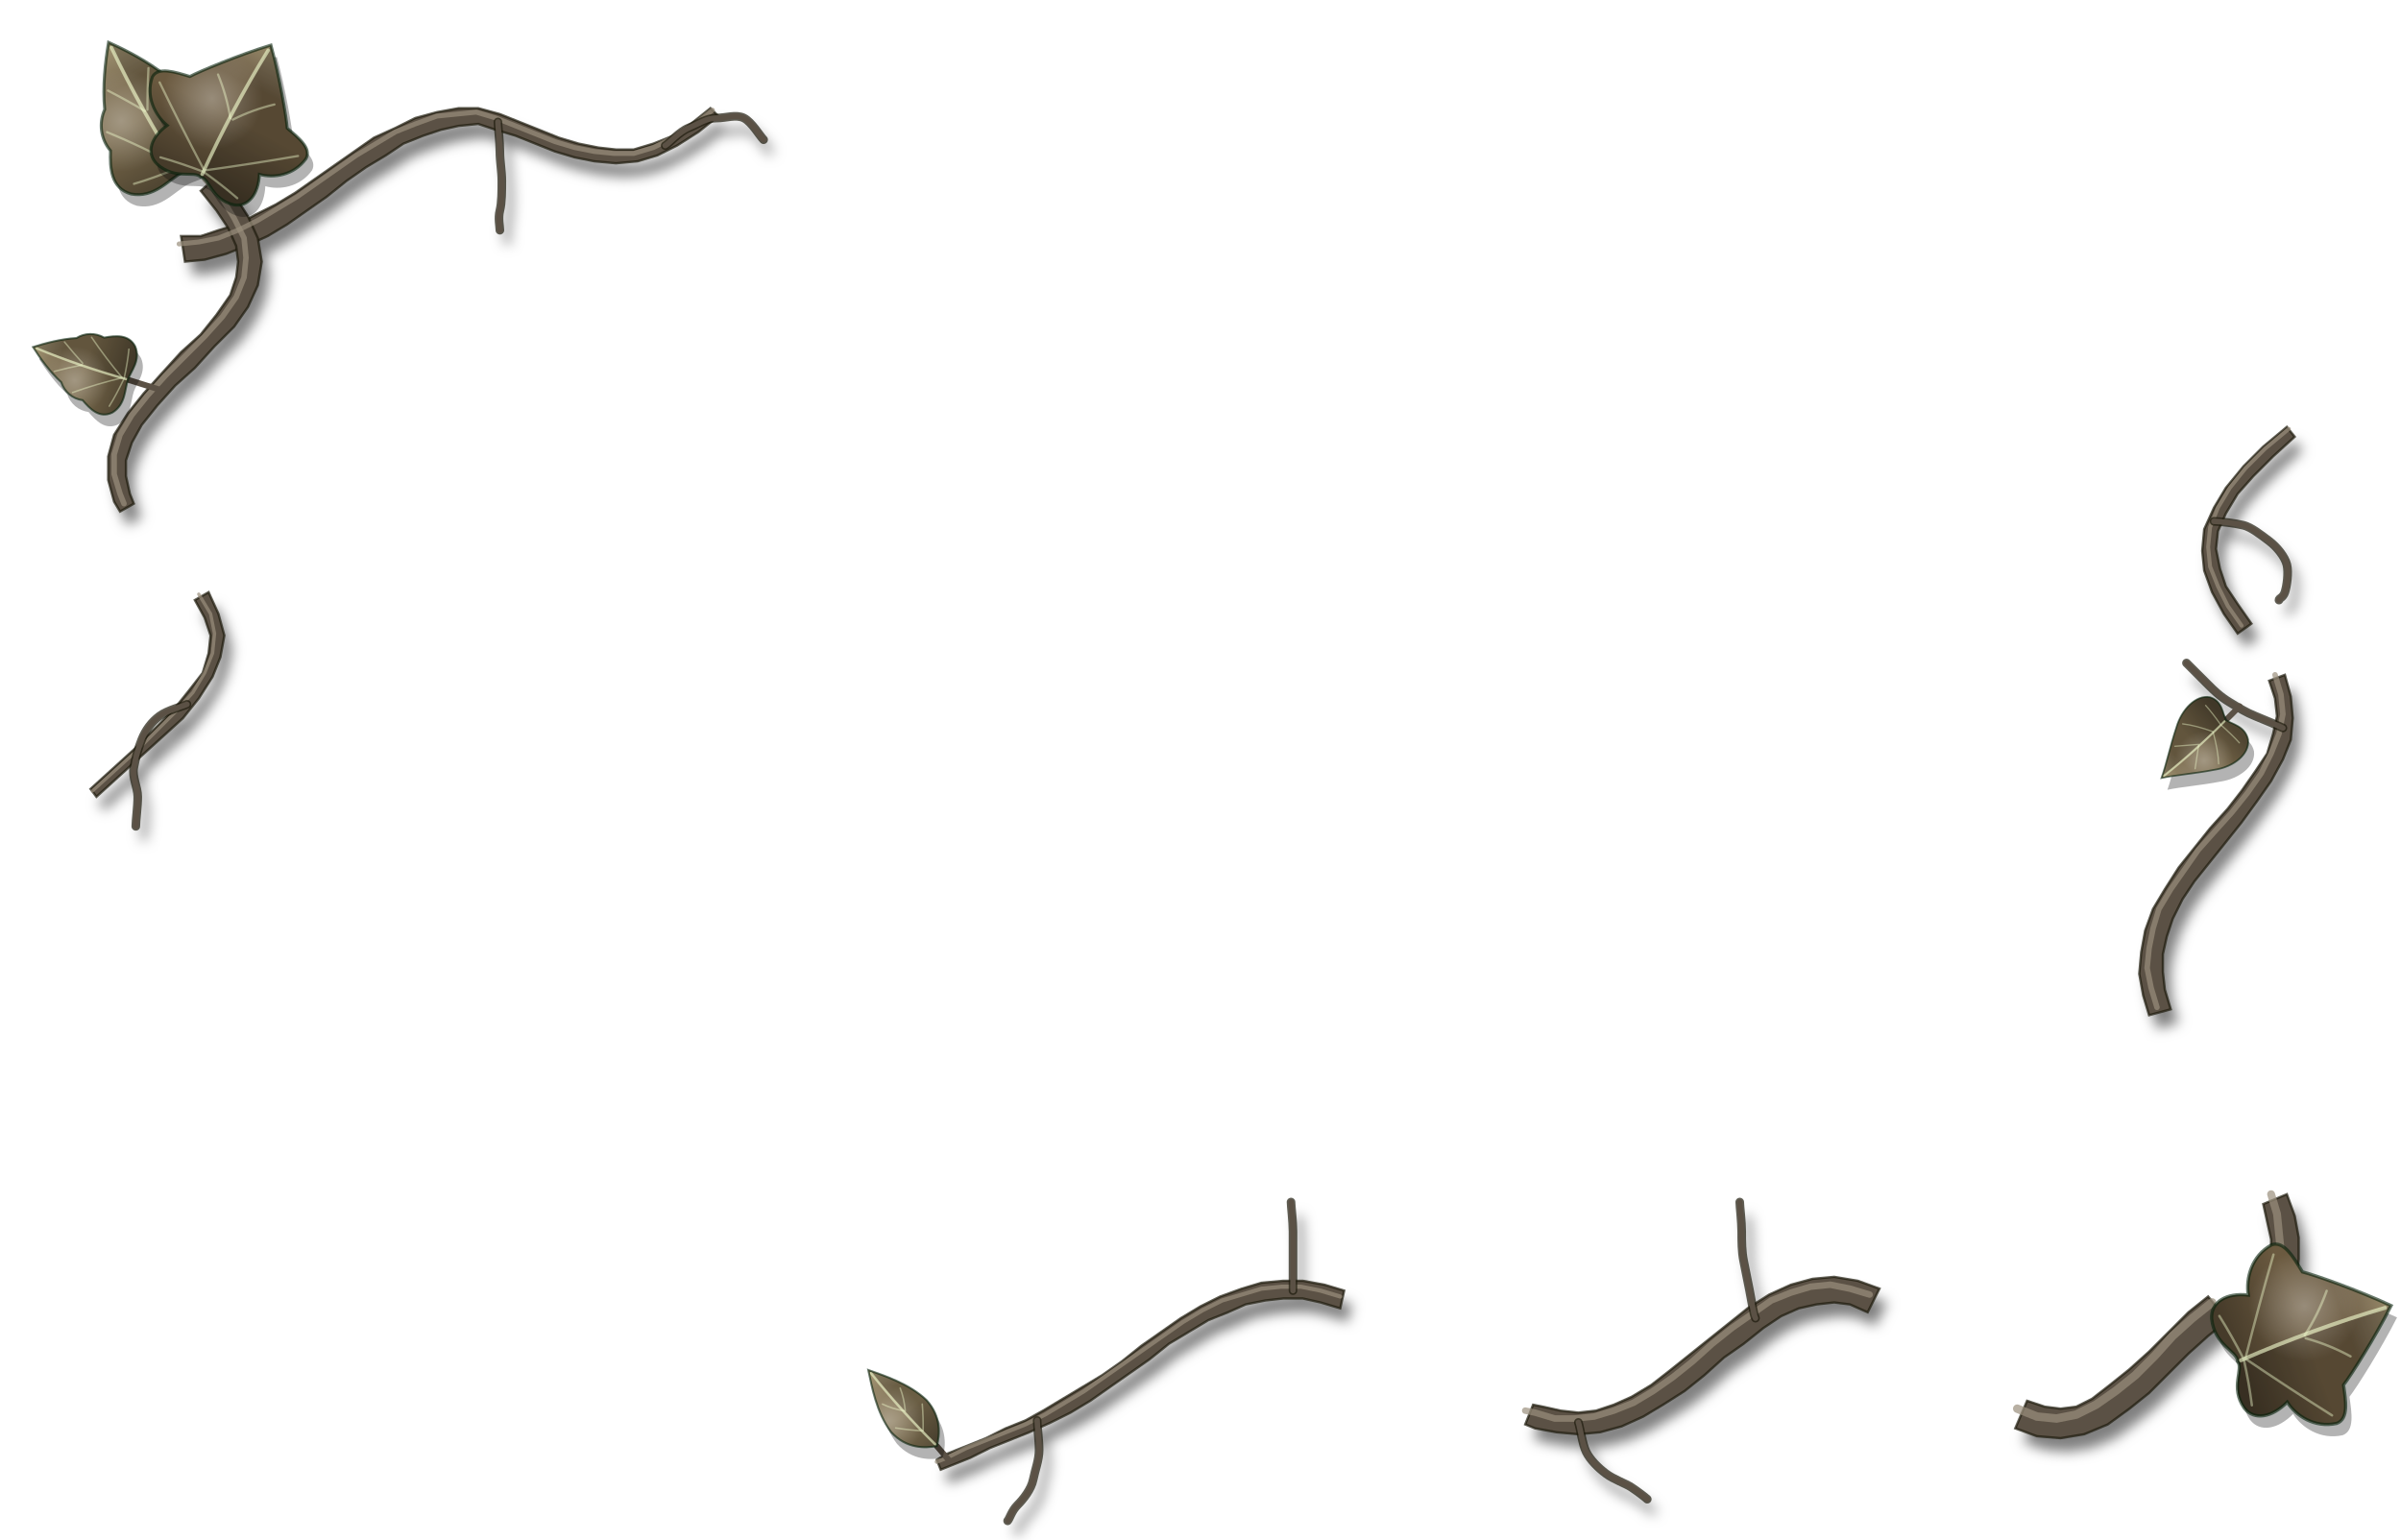
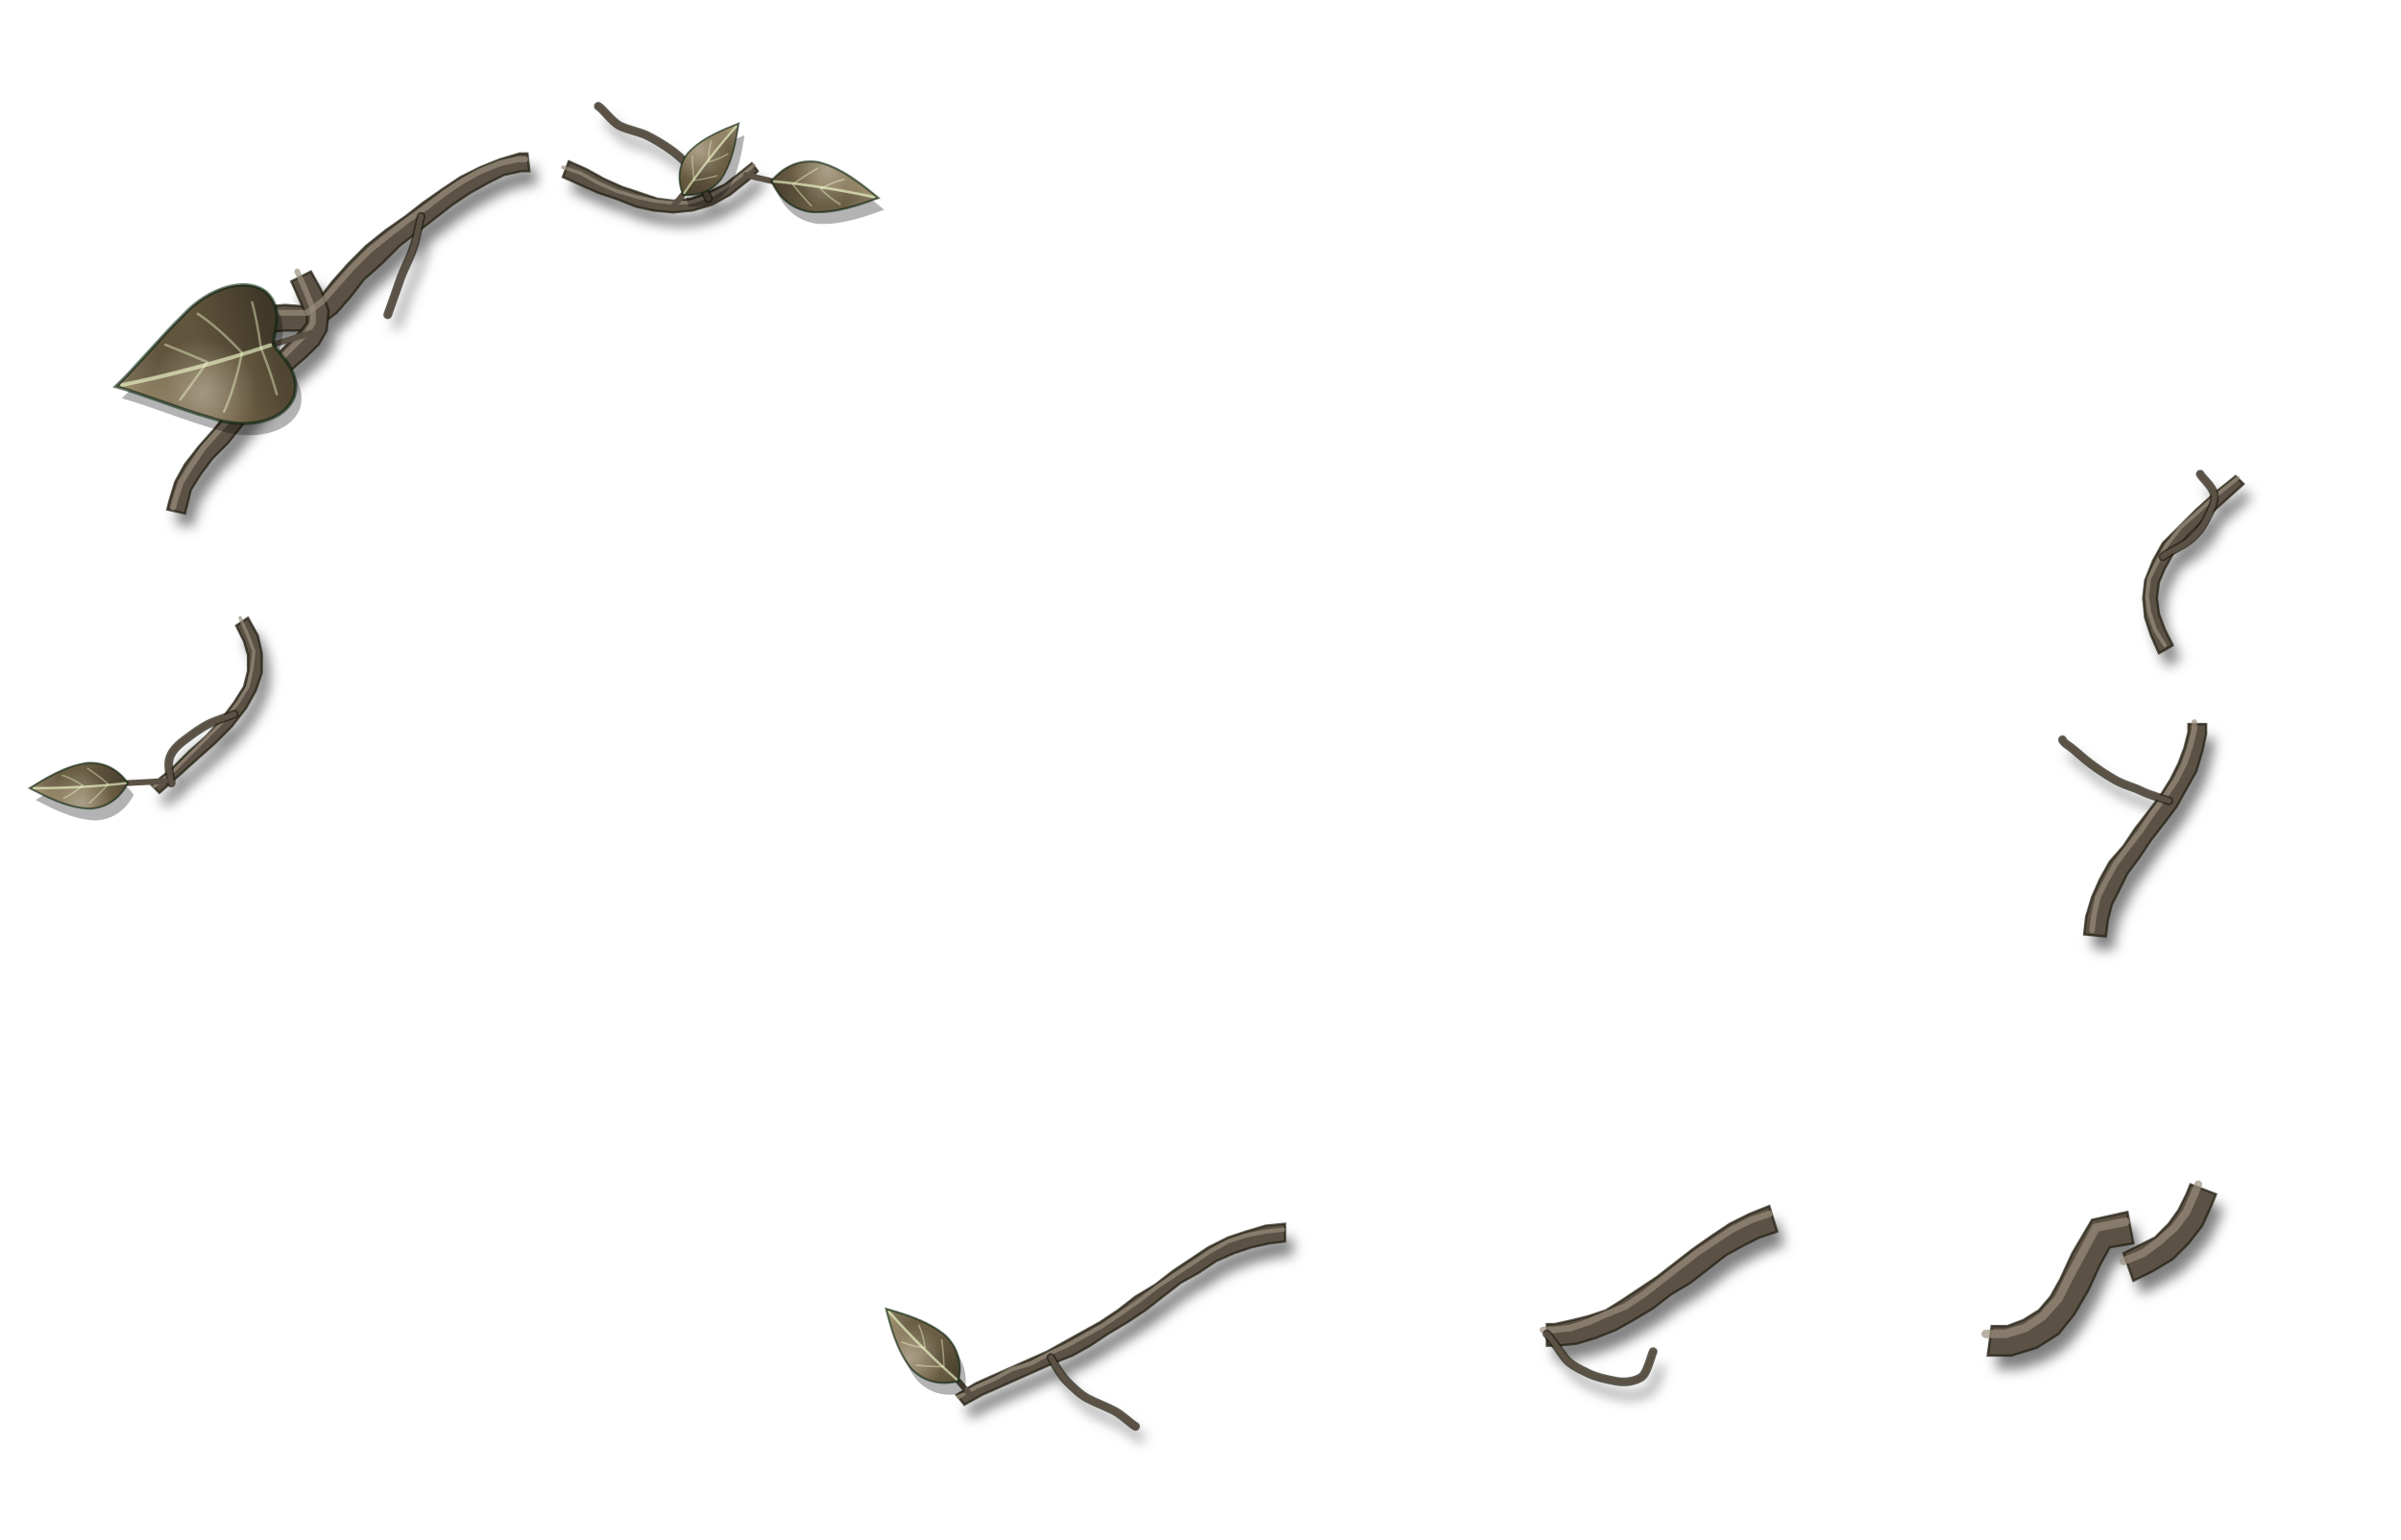
<svg xmlns="http://www.w3.org/2000/svg" viewBox="0 0 1220 782.5" preserveAspectRatio="none">
  <defs>
    <linearGradient id="lg" gradientUnits="userSpaceOnUse" x1="0" y1="0" x2="100" y2="0">
      <stop offset="0" stop-color="#000" stop-opacity=".34" />
      <stop offset=".45" stop-color="#000" stop-opacity="0" />
      <stop offset=".7" stop-color="#fff" stop-opacity="0" />
      <stop offset="1" stop-color="#fff7c0" stop-opacity=".3" />
    </linearGradient>
    <radialGradient id="ls" gradientUnits="userSpaceOnUse" cx="50" cy="-18" r="34">
      <stop offset="0" stop-color="#fff" stop-opacity=".3" />
      <stop offset="1" stop-color="#fff" stop-opacity="0" />
    </radialGradient>
    <path id="ivy5-s" d="M0 0C2 -6 -10 -14 -6 -30C-3 -40 8 -42 20 -36C22 -46 30 -58 44 -60C52 -60 54 -48 56 -38C62 -34 84 -16 100 0C84 15 62 32 56 35.7C54 45.1 52 56.4 44 56.4C30 54.5 22 43.2 20 33.8C8 39.5 -3 37.6 -6 28.2C-10 13.2 2 5.6 0 0Z" />
    <g id="ivy5">
      <path d="M0 0C2 -6 -10 -14 -6 -30C-3 -40 8 -42 20 -36C22 -46 30 -58 44 -60C52 -60 54 -48 56 -38C62 -34 84 -16 100 0C84 15 62 32 56 35.7C54 45.1 52 56.4 44 56.4C30 54.5 22 43.2 20 33.8C8 39.5 -3 37.6 -6 28.2C-10 13.2 2 5.6 0 0Z" />
      <path d="M0 0C2 -6 -10 -14 -6 -30C-3 -40 8 -42 20 -36C22 -46 30 -58 44 -60C52 -60 54 -48 56 -38C62 -34 84 -16 100 0C84 15 62 32 56 35.7C54 45.1 52 56.4 44 56.4C30 54.5 22 43.2 20 33.8C8 39.5 -3 37.6 -6 28.2C-10 13.2 2 5.6 0 0Z" fill="url(#lg)" />
      <path d="M100 0C84 15 62 32 56 35.7C54 45.1 52 56.4 44 56.4C30 54.5 22 43.2 20 33.8C8 39.5 -3 37.6 -6 28.2C-10 13.2 2 5.6 0 0Z" fill="#000" fill-opacity=".2" />
      <path d="M0 0C2 -6 -10 -14 -6 -30C-3 -40 8 -42 20 -36C22 -46 30 -58 44 -60C52 -60 54 -48 56 -38C62 -34 84 -16 100 0C84 15 62 32 56 35.7C54 45.1 52 56.4 44 56.4C30 54.5 22 43.2 20 33.8C8 39.5 -3 37.6 -6 28.2C-10 13.2 2 5.6 0 0Z" fill="url(#ls)" />
      <path d="M4 0Q2 -16 -1 -30M4 0Q2 15 -1 28.2M5 0Q24 -28 43 -54M5 0Q24 26.3 43 50.8M44 -1Q56 -10 66 -22M44 0.9Q56 9.4 66 20.7" fill="none" stroke="#f3ffd0" stroke-opacity=".42" stroke-width="1.5" stroke-linecap="round" />
      <path d="M2 0Q50 -3 96 0" fill="none" stroke="#f3ffd0" stroke-opacity=".6" stroke-width="2.4" stroke-linecap="round" />
      <path d="M0 0C2 -6 -10 -14 -6 -30C-3 -40 8 -42 20 -36C22 -46 30 -58 44 -60C52 -60 54 -48 56 -38C62 -34 84 -16 100 0C84 15 62 32 56 35.7C54 45.1 52 56.4 44 56.4C30 54.5 22 43.2 20 33.8C8 39.5 -3 37.6 -6 28.2C-10 13.2 2 5.6 0 0Z" fill="none" stroke="#06200a" stroke-opacity=".6" stroke-width="2" />
    </g>
    <path id="ivy3-s" d="M0 0C0 -10 -6 -24 4 -36C14 -46 26 -40 36 -34C46 -36 56 -32 62 -24C76 -18 90 -8 100 0C90 7.5 76 16.9 62 22.6C56 30.1 46 33.8 36 32C26 37.6 14 43.2 4 33.8C-6 22.6 0 9.4 0 0Z" />
    <g id="ivy3">
      <path d="M0 0C0 -10 -6 -24 4 -36C14 -46 26 -40 36 -34C46 -36 56 -32 62 -24C76 -18 90 -8 100 0C90 7.5 76 16.9 62 22.6C56 30.1 46 33.8 36 32C26 37.6 14 43.2 4 33.8C-6 22.6 0 9.4 0 0Z" />
      <path d="M0 0C0 -10 -6 -24 4 -36C14 -46 26 -40 36 -34C46 -36 56 -32 62 -24C76 -18 90 -8 100 0C90 7.5 76 16.9 62 22.6C56 30.1 46 33.8 36 32C26 37.6 14 43.2 4 33.8C-6 22.6 0 9.4 0 0Z" fill="url(#lg)" />
      <path d="M100 0C90 7.5 76 16.9 62 22.6C56 30.1 46 33.8 36 32C26 37.6 14 43.2 4 33.8C-6 22.6 0 9.4 0 0Z" fill="#000" fill-opacity=".2" />
      <path d="M0 0C0 -10 -6 -24 4 -36C14 -46 26 -40 36 -34C46 -36 56 -32 62 -24C76 -18 90 -8 100 0C90 7.5 76 16.9 62 22.6C56 30.1 46 33.8 36 32C26 37.6 14 43.2 4 33.8C-6 22.6 0 9.4 0 0Z" fill="url(#ls)" />
      <path d="M4 0Q6 -18 9 -31M4 0Q6 16.9 9 29.1M6 0Q28 -14 48 -30M6 0Q28 13.2 48 28.2M48 -1Q60 -8 72 -16M48 0.9Q60 7.5 72 15" fill="none" stroke="#f3ffd0" stroke-opacity=".42" stroke-width="1.5" stroke-linecap="round" />
      <path d="M2 0Q50 -3 96 0" fill="none" stroke="#f3ffd0" stroke-opacity=".6" stroke-width="2.4" stroke-linecap="round" />
      <path d="M0 0C0 -10 -6 -24 4 -36C14 -46 26 -40 36 -34C46 -36 56 -32 62 -24C76 -18 90 -8 100 0C90 7.5 76 16.9 62 22.6C56 30.1 46 33.8 36 32C26 37.6 14 43.2 4 33.8C-6 22.6 0 9.4 0 0Z" fill="none" stroke="#06200a" stroke-opacity=".6" stroke-width="2" />
    </g>
    <path id="heart-s" d="M0 0C-2 -8 -12 -20 -4 -34C6 -48 30 -46 48 -34C68 -22 86 -8 100 0C86 7.5 68 20.7 48 32C30 43.2 6 45.1 -4 32C-12 18.8 -2 7.5 0 0Z" />
    <g id="heart">
      <path d="M0 0C-2 -8 -12 -20 -4 -34C6 -48 30 -46 48 -34C68 -22 86 -8 100 0C86 7.5 68 20.7 48 32C30 43.2 6 45.1 -4 32C-12 18.8 -2 7.5 0 0Z" />
      <path d="M0 0C-2 -8 -12 -20 -4 -34C6 -48 30 -46 48 -34C68 -22 86 -8 100 0C86 7.5 68 20.7 48 32C30 43.2 6 45.1 -4 32C-12 18.8 -2 7.5 0 0Z" fill="url(#lg)" />
      <path d="M100 0C86 7.5 68 20.7 48 32C30 43.2 6 45.1 -4 32C-12 18.8 -2 7.5 0 0Z" fill="#000" fill-opacity=".2" />
      <path d="M0 0C-2 -8 -12 -20 -4 -34C6 -48 30 -46 48 -34C68 -22 86 -8 100 0C86 7.5 68 20.7 48 32C30 43.2 6 45.1 -4 32C-12 18.8 -2 7.5 0 0Z" fill="url(#ls)" />
      <path d="M8 0Q6 -18 6 -30M8 0Q6 16.9 6 28.2M20 0Q30 -20 40 -32M20 0Q30 18.8 40 30.1M42 0Q54 -10 64 -18M42 0Q54 9.4 64 16.9" fill="none" stroke="#f3ffd0" stroke-opacity=".42" stroke-width="1.5" stroke-linecap="round" />
      <path d="M2 0Q50 -3 96 0" fill="none" stroke="#f3ffd0" stroke-opacity=".6" stroke-width="2.4" stroke-linecap="round" />
      <path d="M0 0C-2 -8 -12 -20 -4 -34C6 -48 30 -46 48 -34C68 -22 86 -8 100 0C86 7.5 68 20.7 48 32C30 43.2 6 45.1 -4 32C-12 18.8 -2 7.5 0 0Z" fill="none" stroke="#06200a" stroke-opacity=".6" stroke-width="2" />
    </g>
    <path id="young-s" d="M0 0C6 -10 18 -24 40 -24C64 -22 86 -8 100 0C86 7.5 64 20.7 40 22.6C18 22.6 6 9.4 0 0Z" />
    <g id="young">
      <path d="M0 0C6 -10 18 -24 40 -24C64 -22 86 -8 100 0C86 7.5 64 20.7 40 22.6C18 22.6 6 9.4 0 0Z" />
      <path d="M0 0C6 -10 18 -24 40 -24C64 -22 86 -8 100 0C86 7.5 64 20.7 40 22.6C18 22.6 6 9.4 0 0Z" fill="url(#lg)" />
      <path d="M100 0C86 7.5 64 20.7 40 22.6C18 22.6 6 9.4 0 0Z" fill="#000" fill-opacity=".2" />
      <path d="M0 0C6 -10 18 -24 40 -24C64 -22 86 -8 100 0C86 7.5 64 20.7 40 22.6C18 22.6 6 9.4 0 0Z" fill="url(#ls)" />
      <path d="M20 0Q30 -10 40 -18M20 0Q30 9.4 40 16.9M46 0Q56 -8 66 -12M46 0Q56 7.5 66 11.3" fill="none" stroke="#f3ffd0" stroke-opacity=".42" stroke-width="1.5" stroke-linecap="round" />
      <path d="M2 0Q50 -3 96 0" fill="none" stroke="#f3ffd0" stroke-opacity=".6" stroke-width="2.4" stroke-linecap="round" />
      <path d="M0 0C6 -10 18 -24 40 -24C64 -22 86 -8 100 0C86 7.5 64 20.7 40 22.6C18 22.6 6 9.4 0 0Z" fill="none" stroke="#06200a" stroke-opacity=".6" stroke-width="2" />
    </g>
    <filter id="sb" filterUnits="userSpaceOnUse" x="0" y="0" width="1220" height="782.5">
      <feGaussianBlur stdDeviation="3" />
    </filter>
  </defs>
  <g filter="url(#sb)" opacity=".5" transform="translate(4 7)">
-     <path d="M1122 659L1112 667L1102 677L1092 687L1082 696L1072 704L1063 711L1055 715L1047 716L1039 715L1030 712L1024 726L1035 730L1047 731L1059 729L1071 724L1082 716L1092 708L1102 698L1112 688L1122 679L1132 671Z" />
-     <path d="M955 655L944 651L932 649L921 650L910 653L899 658L888 665L878 673L868 681L858 689L848 697L839 704L829 710L820 714L811 717L802 718L793 717L784 715L779 714L775 724L780 726L791 728L802 729L813 728L824 725L835 720L845 714L856 707L866 699L876 690L886 683L896 675L905 669L914 665L923 663L932 662L940 663L949 667Z" />
-     <path d="M683 656L673 653L662 651L652 651L641 652L631 655L620 659L610 664L600 670L590 677L580 684L570 692L560 699L550 705L540 711L530 717L521 722L511 726L501 731L491 735L481 739L476 742L478 747L483 745L493 741L503 736L513 732L523 728L534 723L544 718L554 712L564 705L574 698L584 691L594 683L604 677L614 671L624 667L633 663L643 661L652 660L662 660L671 662L681 665Z" />
-     <path d="M1149 693L1155 683L1160 672L1164 662L1167 651L1168 640L1168 629L1166 618L1162 607L1150 612L1152 621L1154 630L1154 639L1153 648L1150 657L1146 667L1142 676L1136 686Z" />
-     <path d="M1103 513L1100 503L1099 494L1099 485L1101 476L1104 467L1109 457L1115 448L1123 438L1131 428L1139 418L1147 407L1154 397L1160 386L1164 376L1165 365L1164 354L1161 343L1153 346L1156 355L1157 364L1155 373L1152 383L1146 392L1139 402L1132 411L1123 421L1115 431L1107 441L1100 452L1094 462L1090 473L1088 484L1087 495L1089 506L1092 516Z" />
-     <path d="M1144 317L1137 307L1131 298L1128 289L1126 279L1127 270L1131 261L1137 251L1145 242L1155 232L1166 222L1162 217L1150 227L1140 237L1131 248L1125 258L1120 269L1119 280L1120 290L1124 301L1130 312L1137 322Z" />
-     <path d="M94 133L104 132L115 129L125 125L136 120L146 114L156 107L166 100L176 92L186 85L196 79L205 73L215 69L224 66L233 64L243 63L252 66L262 69L272 73L282 77L292 80L302 82L313 83L324 82L334 79L344 74L355 67L365 59L361 55L351 63L342 69L332 73L322 76L313 76L304 75L294 73L284 70L274 66L264 62L254 58L243 55L233 55L222 57L211 60L201 65L190 70L180 77L170 84L160 91L150 98L140 104L130 109L121 114L111 117L102 120L92 120Z" />
-     <path d="M102 97L110 107L116 116L120 125L121 133L120 141L117 150L110 160L102 170L92 179L82 190L73 200L65 210L58 221L55 232L55 244L58 255L61 260L68 256L66 251L64 242L64 234L67 225L72 216L80 206L89 196L99 187L109 176L119 166L126 156L131 145L133 133L131 121L126 110L119 99L111 89Z" />
-     <path d="M99 305L104 314L107 323L106 332L103 342L96 351L88 361L78 371L68 381L57 391L46 401L49 405L60 395L71 385L82 375L93 365L101 355L108 344L112 334L114 323L111 312L106 301Z" />
-     <path d="M892 670C891 668 890 661 889 656S887 646 886 641S885 631 885 626S884 613 884 611M657 656C657 653 657 646 657 641S657 631 657 626S656 613 656 611M1160 370C1158 369 1151 366 1146 364S1138 360 1133 357S1125 351 1122 348S1113 339 1111 337M253 62C253 64 254 72 254 77S255 87 255 92S255 103 254 107S254 115 254 117M802 723C803 726 804 734 806 738S812 746 816 749S826 754 829 756S836 761 837 762M527 722C527 725 528 732 528 737S526 747 525 752S520 762 517 765S513 772 512 773M1125 265C1128 265 1136 266 1140 267S1149 272 1153 275S1161 283 1162 287S1162 298 1161 301S1158 304 1158 305M338 74C340 73 345 67 350 65S359 60 364 60S374 58 378 60S386 69 388 71M95 358C93 359 85 361 81 364S74 371 72 376S69 385 68 390S70 400 70 405S69 417 69 420" fill="none" stroke="#000" stroke-width="3" />
+     <path d="M1081 616L1063 620L1053 637L1047 650L1042 659L1036 666L1028 671L1020 674L1012 674L1010 689L1022 689L1035 685L1046 678L1054 668L1061 656L1067 643L1072 634L1084 632Z" />
+     <path d="M899 613L889 617L879 622L870 628L860 635L851 642L842 649L833 655L824 661L816 666L807 669L799 671L790 673L786 673L786 684L791 684L801 683L811 680L821 676L830 671L840 665L849 658L859 652L868 645L877 638L886 633L894 629L903 626Z" />
+     <path d="M653 622L643 623L633 626L624 629L614 634L605 640L596 646L587 653L577 659L568 666L559 672L550 677L541 682L532 687L523 691L514 695L505 699L496 703L486 709L490 714L499 709L508 705L517 701L526 697L535 693L545 689L554 684L563 678L573 672L582 666L591 659L600 652L609 647L618 641L627 637L636 634L645 632L653 631Z" />
+     <path d="M1084 651L1094 646L1104 640L1112 632L1119 623L1124 612L1126 607L1113 602L1111 607L1107 615L1102 622L1095 629L1087 633L1079 637Z" />
+     <path d="M1070 476L1071 468L1073 460L1077 452L1081 444L1087 436L1093 427L1100 418L1106 410L1111 401L1116 392L1119 382L1121 373L1121 368L1112 368L1112 372L1110 380L1107 388L1103 396L1098 404L1092 412L1085 421L1079 430L1072 438L1067 447L1063 456L1060 466L1059 475Z" />
+     <path d="M1104 328L1100 320L1097 312L1096 304L1097 296L1100 289L1105 280L1112 272L1120 264L1130 255L1140 246L1136 242L1126 250L1116 259L1107 268L1099 276L1094 285L1090 295L1089 304L1090 314L1093 323L1097 332Z" />
+     <path d="M132 169L145 168L159 168L171 159L178 151L185 142L194 134L203 125L212 118L221 111L230 104L239 98L248 93L256 89L265 87L269 87L268 78L264 78L254 81L244 85L234 90L225 96L215 103L206 110L196 117L186 125L177 134L169 143L162 152L158 156L145 155L132 156Z" />
+     <path d="M286 90L295 94L304 98L313 101L323 105L332 107L342 108L352 107L362 104L371 99L381 91L385 87L382 83L377 87L368 94L359 98L351 101L342 102L334 101L325 98L316 95L307 91L298 86L289 82Z" />
+     <path d="M148 143L152 152L156 161L156 164L153 168L148 173L141 180L133 189L124 199L116 209L109 218L101 227L94 236L89 245L86 255L85 259L94 261L95 257L97 249L102 241L108 233L116 225L124 215L132 205L140 196L148 188L156 181L162 175L166 168L167 158L163 147L158 138Z" />
+     <path d="M120 318L124 326L126 333L126 341L124 349L119 357L113 365L105 374L96 382L87 391L77 399L81 403L90 395L100 386L109 378L118 369L125 360L130 351L133 342L133 332L131 323L126 314Z" />
+     <path d="M1102 407C1099 406 1092 404 1088 402S1079 399 1074 396S1066 391 1062 388S1054 381 1051 379S1048 376 1048 376M214 110C213 113 212 120 210 126S205 137 203 143S198 157 197 160M786 678C788 680 792 686 795 690S803 696 807 698S816 701 821 702S831 702 834 700S839 689 840 687M534 690C535 692 539 699 542 702S549 709 553 711S562 715 566 717S575 724 577 725M1099 283C1101 281 1108 278 1112 275S1119 268 1121 264S1126 255 1125 251S1119 243 1118 241M360 101C359 99 356 92 353 88S346 80 342 77S333 71 329 69S319 66 315 64S306 55 304 54M119 363C117 364 110 366 106 368S98 373 94 376S87 382 86 386S87 396 87 398" fill="none" stroke="#000" stroke-width="3" />
  </g>
  <g fill="#5b5145" stroke="#1d1a0c" stroke-opacity=".7" stroke-width="1.2">
-     <path d="M1122 659L1112 667L1102 677L1092 687L1082 696L1072 704L1063 711L1055 715L1047 716L1039 715L1030 712L1024 726L1035 730L1047 731L1059 729L1071 724L1082 716L1092 708L1102 698L1112 688L1122 679L1132 671Z" />
-     <path d="M955 655L944 651L932 649L921 650L910 653L899 658L888 665L878 673L868 681L858 689L848 697L839 704L829 710L820 714L811 717L802 718L793 717L784 715L779 714L775 724L780 726L791 728L802 729L813 728L824 725L835 720L845 714L856 707L866 699L876 690L886 683L896 675L905 669L914 665L923 663L932 662L940 663L949 667Z" />
-     <path d="M683 656L673 653L662 651L652 651L641 652L631 655L620 659L610 664L600 670L590 677L580 684L570 692L560 699L550 705L540 711L530 717L521 722L511 726L501 731L491 735L481 739L476 742L478 747L483 745L493 741L503 736L513 732L523 728L534 723L544 718L554 712L564 705L574 698L584 691L594 683L604 677L614 671L624 667L633 663L643 661L652 660L662 660L671 662L681 665Z" />
-     <path d="M1149 693L1155 683L1160 672L1164 662L1167 651L1168 640L1168 629L1166 618L1162 607L1150 612L1152 621L1154 630L1154 639L1153 648L1150 657L1146 667L1142 676L1136 686Z" />
-     <path d="M1103 513L1100 503L1099 494L1099 485L1101 476L1104 467L1109 457L1115 448L1123 438L1131 428L1139 418L1147 407L1154 397L1160 386L1164 376L1165 365L1164 354L1161 343L1153 346L1156 355L1157 364L1155 373L1152 383L1146 392L1139 402L1132 411L1123 421L1115 431L1107 441L1100 452L1094 462L1090 473L1088 484L1087 495L1089 506L1092 516Z" />
-     <path d="M1144 317L1137 307L1131 298L1128 289L1126 279L1127 270L1131 261L1137 251L1145 242L1155 232L1166 222L1162 217L1150 227L1140 237L1131 248L1125 258L1120 269L1119 280L1120 290L1124 301L1130 312L1137 322Z" />
-     <path d="M94 133L104 132L115 129L125 125L136 120L146 114L156 107L166 100L176 92L186 85L196 79L205 73L215 69L224 66L233 64L243 63L252 66L262 69L272 73L282 77L292 80L302 82L313 83L324 82L334 79L344 74L355 67L365 59L361 55L351 63L342 69L332 73L322 76L313 76L304 75L294 73L284 70L274 66L264 62L254 58L243 55L233 55L222 57L211 60L201 65L190 70L180 77L170 84L160 91L150 98L140 104L130 109L121 114L111 117L102 120L92 120Z" />
-     <path d="M102 97L110 107L116 116L120 125L121 133L120 141L117 150L110 160L102 170L92 179L82 190L73 200L65 210L58 221L55 232L55 244L58 255L61 260L68 256L66 251L64 242L64 234L67 225L72 216L80 206L89 196L99 187L109 176L119 166L126 156L131 145L133 133L131 121L126 110L119 99L111 89Z" />
-     <path d="M99 305L104 314L107 323L106 332L103 342L96 351L88 361L78 371L68 381L57 391L46 401L49 405L60 395L71 385L82 375L93 365L101 355L108 344L112 334L114 323L111 312L106 301Z" />
+     <path d="M1081 616L1063 620L1053 637L1047 650L1042 659L1036 666L1028 671L1020 674L1012 674L1010 689L1022 689L1035 685L1046 678L1054 668L1061 656L1067 643L1072 634L1084 632Z" />
+     <path d="M899 613L889 617L879 622L870 628L860 635L851 642L842 649L833 655L824 661L816 666L807 669L799 671L790 673L786 673L786 684L791 684L801 683L811 680L821 676L830 671L840 665L849 658L859 652L868 645L877 638L886 633L894 629L903 626Z" />
+     <path d="M653 622L643 623L633 626L624 629L614 634L605 640L596 646L587 653L577 659L568 666L559 672L550 677L541 682L532 687L523 691L514 695L505 699L496 703L486 709L490 714L499 709L508 705L517 701L526 697L535 693L545 689L554 684L563 678L573 672L582 666L591 659L600 652L609 647L618 641L627 637L636 634L645 632L653 631Z" />
+     <path d="M1084 651L1094 646L1104 640L1112 632L1119 623L1124 612L1126 607L1113 602L1111 607L1107 615L1102 622L1095 629L1087 633L1079 637Z" />
+     <path d="M1070 476L1071 468L1073 460L1077 452L1081 444L1087 436L1093 427L1100 418L1106 410L1111 401L1116 392L1119 382L1121 373L1121 368L1112 368L1112 372L1110 380L1107 388L1103 396L1098 404L1092 412L1085 421L1079 430L1072 438L1067 447L1063 456L1060 466L1059 475Z" />
+     <path d="M1104 328L1100 320L1097 312L1096 304L1097 296L1100 289L1105 280L1112 272L1120 264L1130 255L1140 246L1136 242L1126 250L1116 259L1107 268L1099 276L1094 285L1090 295L1089 304L1090 314L1093 323L1097 332Z" />
+     <path d="M132 169L145 168L159 168L171 159L178 151L185 142L194 134L203 125L212 118L221 111L230 104L239 98L248 93L256 89L265 87L269 87L268 78L264 78L254 81L244 85L234 90L225 96L215 103L206 110L196 117L186 125L177 134L169 143L162 152L158 156L145 155L132 156Z" />
+     <path d="M286 90L295 94L304 98L313 101L323 105L332 107L342 108L352 107L362 104L371 99L381 91L385 87L382 83L377 87L368 94L359 98L351 101L342 102L334 101L325 98L316 95L307 91L298 86L289 82Z" />
+     <path d="M148 143L152 152L156 161L156 164L153 168L148 173L141 180L133 189L124 199L116 209L109 218L101 227L94 236L89 245L86 255L85 259L94 261L95 257L97 249L102 241L108 233L116 225L124 215L132 205L140 196L148 188L156 181L162 175L166 168L167 158L163 147L158 138Z" />
+     <path d="M120 318L124 326L126 333L126 341L124 349L119 357L113 365L105 374L96 382L87 391L77 399L81 403L90 395L100 386L109 378L118 369L125 360L130 351L133 342L133 332L131 323L126 314Z" />
  </g>
  <g fill="none" stroke="#9a8f7c" stroke-opacity=".7" stroke-linecap="round">
-     <path d="M1124 662L1114 670L1104 679L1095 689L1085 699L1075 707L1065 714L1055 719L1045 721L1035 720L1025 716" stroke-width="4.3" />
-     <path d="M950 658L940 655L930 653L920 654L910 657L900 661L890 668L880 675L870 683L860 692L850 700L840 707L830 713L820 717L810 720L800 721L790 721L780 718L775 717" stroke-width="3.3" />
-     <path d="M681 659L671 656L661 654L651 654L641 655L631 658L621 661L611 666L601 672L591 679L581 686L571 693L561 700L551 707L541 713L531 719L521 724L511 728L501 732L491 736L481 741L476 743" stroke-width="2.1" />
-     <path d="M1140 687L1146 677L1151 667L1155 657L1157 647L1159 637L1158 627L1157 617L1154 607" stroke-width="4" />
-     <path d="M1096 512L1093 502L1091 492L1092 482L1094 472L1097 462L1103 452L1110 442L1117 432L1125 423L1134 413L1142 403L1149 393L1154 383L1158 373L1160 363L1159 353L1156 343" stroke-width="2.8" />
-     <path d="M1139 318L1132 308L1127 298L1123 288L1122 278L1123 268L1127 258L1133 248L1141 238L1151 228L1163 218" stroke-width="2" />
-     <path d="M91 124L101 123L111 121L121 117L131 112L141 106L151 100L161 93L171 86L181 79L191 73L201 67L211 63L222 59L232 58L242 57L252 60L262 64L272 68L282 72L292 75L302 77L312 78L322 78L332 75L342 70L352 64L362 56" stroke-width="2.5" />
-     <path d="M104 91L113 101L119 111L124 121L125 131L124 141L120 151L113 161L104 171L94 181L84 191L75 201L67 211L61 221L58 231L58 241L61 251L63 256" stroke-width="2.8" />
-     <path d="M101 302L107 312L109 322L108 332L104 342L98 352L89 362L79 372L69 382L58 392L47 402" stroke-width="1.7" />
+     <path d="M1080 621L1065 624L1058 637L1051 650L1046 660L1038 669L1029 675L1019 678L1009 678" stroke-width="4.3" />
+     <path d="M899 617L890 620L880 625L871 631L862 637L853 644L844 651L835 658L826 664L816 668L807 672L798 675L789 676L784 676" stroke-width="3.3" />
+     <path d="M652 625L643 626L633 628L624 631L615 636L606 642L597 648L588 654L579 661L569 668L560 674L551 679L542 684L533 688L524 693L514 696L505 701L496 705L487 710" stroke-width="2.1" />
+     <path d="M1079 641L1089 637L1097 631L1105 624L1111 616L1115 607L1117 602" stroke-width="4" />
+     <path d="M1063 473L1064 465L1066 456L1070 448L1075 439L1081 431L1088 422L1094 413L1100 405L1106 396L1110 388L1113 379L1115 371L1115 367" stroke-width="2.8" />
+     <path d="M1100 328L1095 320L1092 311L1091 303L1092 294L1096 286L1101 277L1108 268L1117 260L1127 251L1137 243" stroke-width="2" />
+     <path d="M130 159L143 159L156 159L164 153L171 145L179 136L188 127L198 119L207 112L217 105L226 98L235 92L244 87L254 83L263 81L267 81" stroke-width="3" />
+     <path d="M286 85L295 88L304 93L313 97L323 100L332 102L341 103L350 103L360 100L369 95L378 88L383 84" stroke-width="1.8" />
+     <path d="M151 138L155 147L159 157L159 164L156 169L150 175L143 182L135 190L127 200L119 210L111 219L103 228L97 237L92 245L89 254L88 258" stroke-width="2.9" />
+     <path d="M122 314L126 323L129 331L128 340L126 349L121 357L114 366L106 374L97 383L88 392L78 400" stroke-width="1.7" />
  </g>
-   <path d="M892 670C891 668 890 661 889 656S887 646 886 641S885 631 885 626S884 613 884 611M657 656C657 653 657 646 657 641S657 631 657 626S656 613 656 611M1160 370C1158 369 1151 366 1146 364S1138 360 1133 357S1125 351 1122 348S1113 339 1111 337M253 62C253 64 254 72 254 77S255 87 255 92S255 103 254 107S254 115 254 117M802 723C803 726 804 734 806 738S812 746 816 749S826 754 829 756S836 761 837 762M527 722C527 725 528 732 528 737S526 747 525 752S520 762 517 765S513 772 512 773M1125 265C1128 265 1136 266 1140 267S1149 272 1153 275S1161 283 1162 287S1162 298 1161 301S1158 304 1158 305M338 74C340 73 345 67 350 65S359 60 364 60S374 58 378 60S386 69 388 71M95 358C93 359 85 361 81 364S74 371 72 376S69 385 68 390S70 400 70 405S69 417 69 420" fill="none" stroke-linecap="round" stroke-linejoin="round" stroke="#1d1a0c" stroke-opacity=".7" stroke-width="4.4" />
-   <path d="M892 670C891 668 890 661 889 656S887 646 886 641S885 631 885 626S884 613 884 611M657 656C657 653 657 646 657 641S657 631 657 626S656 613 656 611M1160 370C1158 369 1151 366 1146 364S1138 360 1133 357S1125 351 1122 348S1113 339 1111 337M253 62C253 64 254 72 254 77S255 87 255 92S255 103 254 107S254 115 254 117M802 723C803 726 804 734 806 738S812 746 816 749S826 754 829 756S836 761 837 762M527 722C527 725 528 732 528 737S526 747 525 752S520 762 517 765S513 772 512 773M1125 265C1128 265 1136 266 1140 267S1149 272 1153 275S1161 283 1162 287S1162 298 1161 301S1158 304 1158 305M338 74C340 73 345 67 350 65S359 60 364 60S374 58 378 60S386 69 388 71M95 358C93 359 85 361 81 364S74 371 72 376S69 385 68 390S70 400 70 405S69 417 69 420" fill="none" stroke-linecap="round" stroke-linejoin="round" stroke="#5b5145" stroke-width="2.8" />
-   <path d="M482 742L476 735M81 198L65 193M1138 359L1131 366" fill="none" stroke="#5b5145" stroke-width="3" stroke-linecap="round" />
-   <use href="#ivy5-s" transform="translate(1140 698) rotate(-380) scale(0.83)" fill-opacity=".3" />
-   <use href="#ivy5" transform="translate(1137 692) rotate(-380) scale(0.83)" fill="#6b5a40" />
-   <use href="#ivy3-s" transform="translate(95 94) rotate(-119) scale(0.76)" fill-opacity=".3" />
-   <use href="#ivy3" transform="translate(92 88) rotate(-119) scale(0.76)" fill="#7a6a4c" />
-   <use href="#ivy5-s" transform="translate(105 96) rotate(-62) scale(0.76)" fill-opacity=".3" />
-   <use href="#ivy5" transform="translate(102 90) rotate(-62) scale(0.76)" fill="#6b5a40" />
-   <use href="#young-s" transform="translate(479 741) rotate(-132) scale(0.52)" fill-opacity=".3" />
-   <use href="#young" transform="translate(476 735) rotate(-132) scale(0.52)" fill="#857555" />
-   <use href="#ivy3-s" transform="translate(68 199) rotate(-161) scale(0.51)" fill-opacity=".3" />
-   <use href="#ivy3" transform="translate(65 193) rotate(-161) scale(0.51)" fill="#7a6a4c" />
-   <use href="#heart-s" transform="translate(1134 372) rotate(-222) scale(0.44)" fill-opacity=".3" />
-   <use href="#heart" transform="translate(1131 366) rotate(-222) scale(0.44)" fill="#7a6a4c" />
+   <path d="M1102 407C1099 406 1092 404 1088 402S1079 399 1074 396S1066 391 1062 388S1054 381 1051 379S1048 376 1048 376M214 110C213 113 212 120 210 126S205 137 203 143S198 157 197 160M786 678C788 680 792 686 795 690S803 696 807 698S816 701 821 702S831 702 834 700S839 689 840 687M534 690C535 692 539 699 542 702S549 709 553 711S562 715 566 717S575 724 577 725M1099 283C1101 281 1108 278 1112 275S1119 268 1121 264S1126 255 1125 251S1119 243 1118 241M360 101C359 99 356 92 353 88S346 80 342 77S333 71 329 69S319 66 315 64S306 55 304 54M119 363C117 364 110 366 106 368S98 373 94 376S87 382 86 386S87 396 87 398" fill="none" stroke-linecap="round" stroke-linejoin="round" stroke="#1d1a0c" stroke-opacity=".7" stroke-width="4.4" />
+   <path d="M1102 407C1099 406 1092 404 1088 402S1079 399 1074 396S1066 391 1062 388S1054 381 1051 379S1048 376 1048 376M214 110C213 113 212 120 210 126S205 137 203 143S198 157 197 160M786 678C788 680 792 686 795 690S803 696 807 698S816 701 821 702S831 702 834 700S839 689 840 687M534 690C535 692 539 699 542 702S549 709 553 711S562 715 566 717S575 724 577 725M1099 283C1101 281 1108 278 1112 275S1119 268 1121 264S1126 255 1125 251S1119 243 1118 241M360 101C359 99 356 92 353 88S346 80 342 77S333 71 329 69S319 66 315 64S306 55 304 54M119 363C117 364 110 366 106 368S98 373 94 376S87 382 86 386S87 396 87 398" fill="none" stroke-linecap="round" stroke-linejoin="round" stroke="#5b5145" stroke-width="2.8" />
+   <path d="M493 709L487 702M342 105L347 99M379 89L392 92M159 169L139 175M84 397L65 398" fill="none" stroke="#5b5145" stroke-width="3" stroke-linecap="round" />
+   <use href="#heart-s" transform="translate(142 181) rotate(-195) scale(0.83)" fill-opacity=".3" />
+   <use href="#heart" transform="translate(139 175) rotate(-195) scale(0.83)" fill="#7a6a4c" />
+   <use href="#young-s" transform="translate(395 98) rotate(9) scale(0.55)" fill-opacity=".3" />
+   <use href="#young" transform="translate(392 92) rotate(9) scale(0.55)" fill="#857555" />
+   <use href="#young-s" transform="translate(490 708) rotate(-135) scale(0.52)" fill-opacity=".3" />
+   <use href="#young" transform="translate(487 702) rotate(-135) scale(0.52)" fill="#857555" />
+   <use href="#young-s" transform="translate(68 404) rotate(-183) scale(0.50)" fill-opacity=".3" />
+   <use href="#young" transform="translate(65 398) rotate(-183) scale(0.50)" fill="#857555" />
+   <use href="#young-s" transform="translate(350 105) rotate(-52) scale(0.46)" fill-opacity=".3" />
+   <use href="#young" transform="translate(347 99) rotate(-52) scale(0.46)" fill="#857555" />
</svg>
